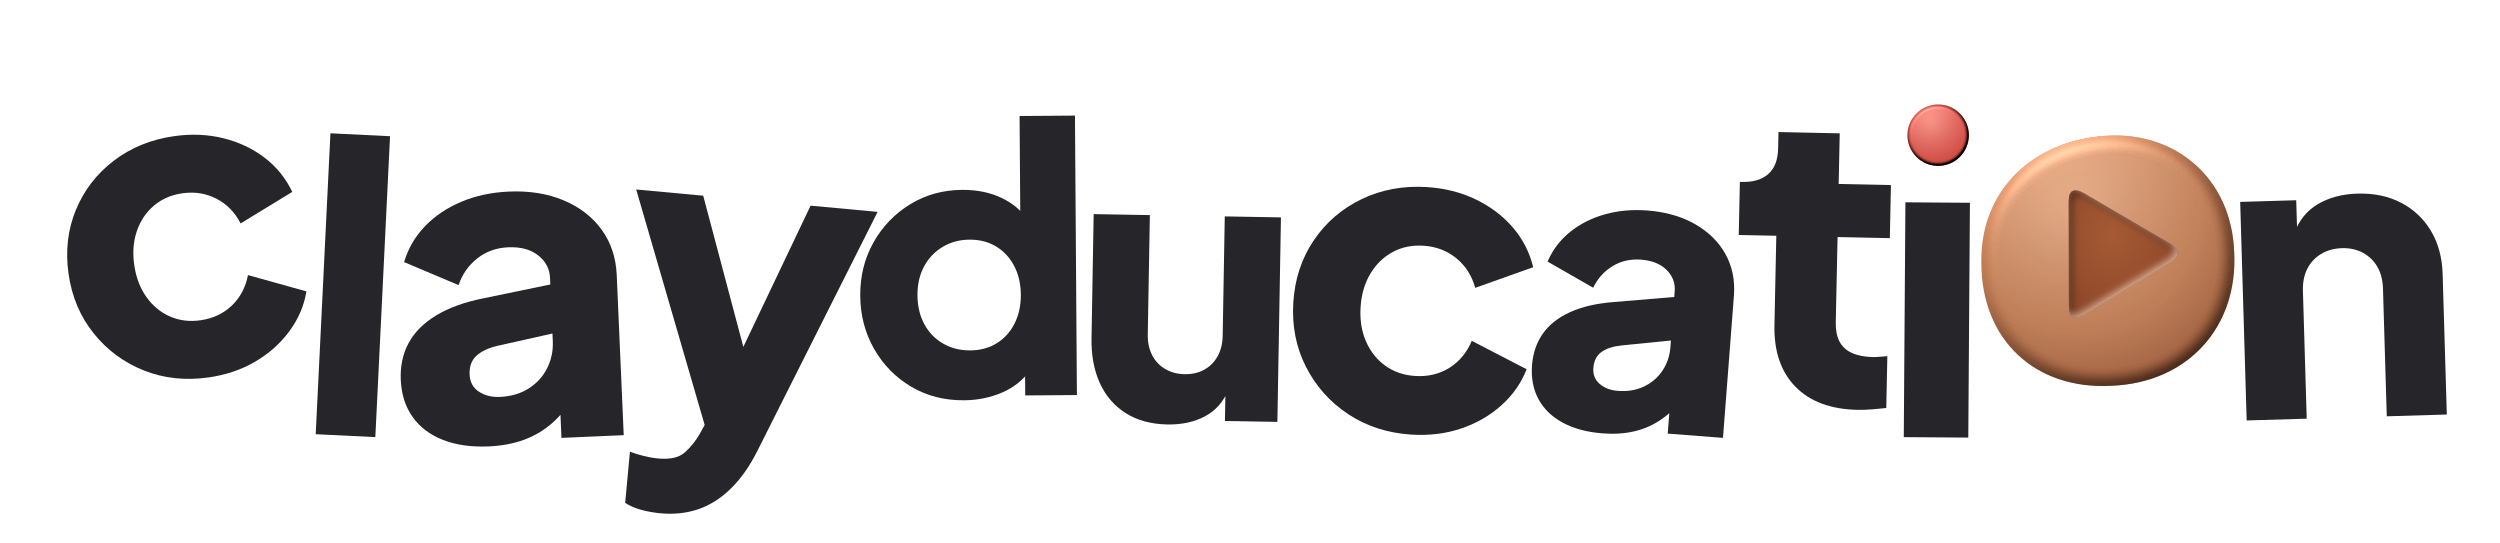
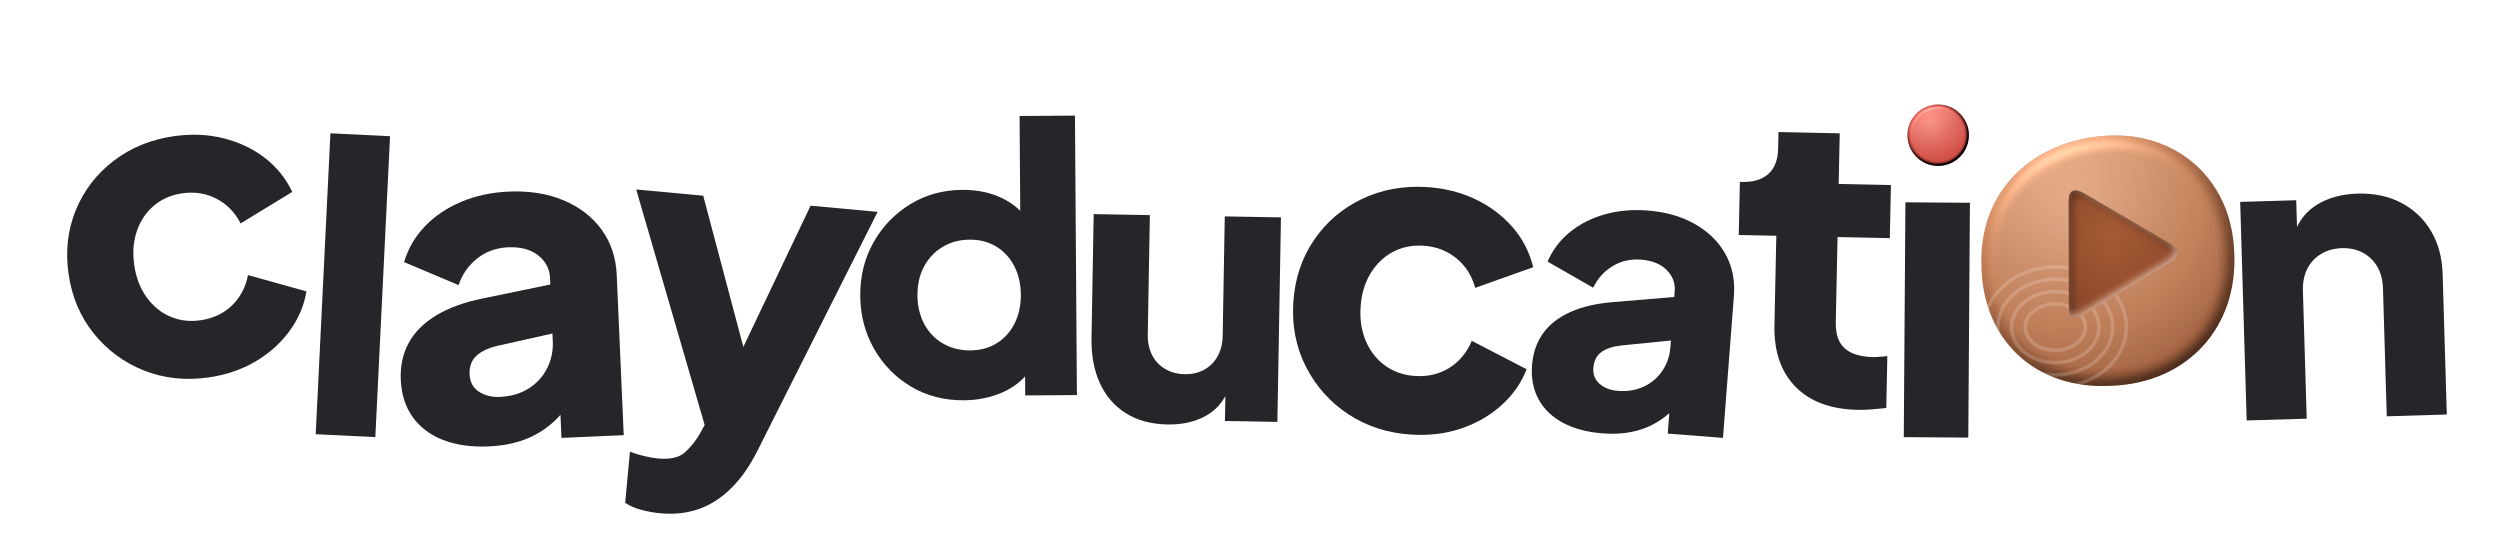
<svg xmlns="http://www.w3.org/2000/svg" viewBox="-80 -1000 5993 1300" role="img" aria-label="Clayducation">
  <defs>
    <filter id="clay" x="-20%" y="-20%" width="140%" height="140%" color-interpolation-filters="sRGB">
      <feGaussianBlur in="SourceAlpha" stdDeviation="5" result="b" />
      <feSpecularLighting in="b" surfaceScale="5" specularConstant=".55" specularExponent="14" lighting-color="#fff5ea" result="s">
        <fePointLight x="40" y="-60" z="160" />
      </feSpecularLighting>
      <feComposite in="s" in2="SourceAlpha" operator="in" result="s2" />
      <feDiffuseLighting in="b" surfaceScale="5" diffuseConstant="1.05" lighting-color="#fff" result="d">
        <feDistantLight azimuth="235" elevation="55" />
      </feDiffuseLighting>
      <feComposite in="d" in2="SourceAlpha" operator="in" result="d2" />
      <feBlend in="SourceGraphic" in2="d2" mode="multiply" result="lit" />
      <feComposite in="lit" in2="s2" operator="arithmetic" k2="1" k3=".5" />
    </filter>
    <filter id="press" x="-20%" y="-20%" width="140%" height="140%" color-interpolation-filters="sRGB">
      <feGaussianBlur in="SourceAlpha" stdDeviation="2.6" result="b" />
      <feOffset in="b" dx="3" dy="4" result="o" />
      <feComposite in="SourceAlpha" in2="o" operator="out" result="e" />
      <feFlood flood-color="#4a2716" flood-opacity=".75" />
      <feComposite in2="e" operator="in" result="sh" />
      <feOffset in="b" dx="-2" dy="-2" result="o2" />
      <feComposite in="SourceAlpha" in2="o2" operator="out" result="e2" />
      <feFlood flood-color="#ffe7d4" flood-opacity=".6" />
      <feComposite in2="e2" operator="in" result="li" />
      <feMerge>
        <feMergeNode in="SourceGraphic" />
        <feMergeNode in="sh" />
        <feMergeNode in="li" />
      </feMerge>
    </filter>
    <radialGradient id="cf" cx="38%" cy="30%" r="80%">
      <stop offset="0" stop-color="#e4a37c" />
      <stop offset=".6" stop-color="#cd8358" />
      <stop offset="1" stop-color="#a95f3c" />
    </radialGradient>
    <radialGradient id="hole" cx="40%" cy="35%" r="75%">
      <stop offset="0" stop-color="#a65a35" />
      <stop offset="1" stop-color="#8a4528" />
    </radialGradient>
+     <clipPath id="peb">
+       <path d="M100 10C150 7 191 41 193 95c3 55-34 96-90 98C48 196 8 160 8 103 7 49 47 13 100 10Z" />
+     </clipPath>
    <radialGradient id="pop" cx="38%" cy="30%" r="80%">
      <stop offset="0" stop-color="#ff8a7f" />
      <stop offset="1" stop-color="#e2433a" />
    </radialGradient>
  </defs>
  <path d="M394.0 12.0 Q312.0 12.0 246.5 -25.5 Q181.0 -63.0 142.5 -128.0 Q104.0 -193.0 104.0 -274.0 Q104.0 -355.0 142.0 -419.5 Q180.0 -484.0 246.0 -521.0 Q312.0 -558.0 394.0 -558.0 Q455.0 -558.0 507.0 -537.0 Q559.0 -516.0 596.0 -478.5 Q633.0 -441.0 649.0 -390.0 L519.0 -334.0 Q505.0 -375.0 471.5 -399.0 Q438.0 -423.0 394.0 -423.0 Q355.0 -423.0 324.5 -404.0 Q294.0 -385.0 276.5 -351.0 Q259.0 -317.0 259.0 -273.0 Q259.0 -229.0 276.5 -195.0 Q294.0 -161.0 324.5 -142.0 Q355.0 -123.0 394.0 -123.0 Q439.0 -123.0 472.0 -147.0 Q505.0 -171.0 519.0 -212.0 L649.0 -155.0 Q634.0 -107.0 597.0 -69.0 Q560.0 -31.0 508.0 -9.5 Q456.0 12.0 394.0 12.0 Z" fill="#26262a" transform="rotate(-8.1 376.5 -273.0) translate(376.5 -383.0) scale(1.025) translate(-376.5 273.0)" />
  <path d="M688.8 -0.0 L688.8 -757.0 L838.8 -757.0 L838.8 -0.0 Z" fill="#26262a" transform="rotate(2.8 763.8 -273.0) translate(763.8 -215.7) scale(0.954) translate(-763.8 273.0)" />
  <path d="M1081.3 12.0 Q1022.3 12.0 979.3 -7.0 Q936.3 -26.0 913.3 -61.5 Q890.3 -97.0 890.3 -146.0 Q890.3 -192.0 911.3 -227.5 Q932.3 -263.0 975.8 -287.0 Q1019.3 -311.0 1084.3 -321.0 L1251.3 -348.0 L1251.3 -238.0 L1111.3 -213.0 Q1079.3 -207.0 1062.3 -192.5 Q1045.3 -178.0 1045.3 -151.0 Q1045.3 -126.0 1064.3 -112.0 Q1083.3 -98.0 1111.3 -98.0 Q1148.3 -98.0 1176.3 -114.0 Q1204.3 -130.0 1219.8 -157.5 Q1235.3 -185.0 1235.3 -218.0 L1235.3 -360.0 Q1235.3 -391.0 1210.8 -412.0 Q1186.3 -433.0 1144.3 -433.0 Q1104.3 -433.0 1073.8 -411.0 Q1043.3 -389.0 1029.3 -353.0 L909.3 -410.0 Q925.3 -456.0 960.3 -489.0 Q995.3 -522.0 1044.3 -540.0 Q1093.3 -558.0 1151.3 -558.0 Q1220.3 -558.0 1273.3 -533.0 Q1326.3 -508.0 1355.8 -463.5 Q1385.3 -419.0 1385.3 -360.0 L1385.3 -0.0 L1245.3 -0.0 L1245.3 -88.0 L1279.3 -94.0 Q1255.3 -58.0 1226.3 -34.5 Q1197.3 -11.0 1161.3 0.5 Q1125.3 12.0 1081.3 12.0 Z" fill="#26262a" transform="rotate(-2.5 1148.8 -273.0) translate(1148.8 -236.8) scale(1.067) translate(-1148.8 273.0)" />
  <path d="M1550.6 220.0 Q1526.6 220.0 1504.1 216.0 Q1481.6 212.0 1464.6 203.0 L1464.6 80.0 Q1478.6 84.0 1497.6 87.0 Q1516.6 90.0 1532.6 90.0 Q1576.6 90.0 1595.6 69.5 Q1614.6 49.0 1626.6 23.0 L1663.6 -62.0 L1661.6 63.0 L1421.6 -546.0 L1582.6 -546.0 L1741.6 -113.0 L1681.6 -113.0 L1840.6 -546.0 L2001.6 -546.0 L1767.6 51.0 Q1745.6 107.0 1713.6 145.0 Q1681.6 183.0 1641.1 201.5 Q1600.6 220.0 1550.6 220.0 Z" fill="#26262a" transform="rotate(5.3 1706.6 -273.0) translate(1706.6 -246.9) scale(1.002) translate(-1706.6 273.0)" />
  <path d="M2226.4 12.0 Q2146.4 12.0 2083.4 -26.0 Q2020.4 -64.0 1983.9 -129.0 Q1947.4 -194.0 1947.4 -273.0 Q1947.4 -353.0 1984.4 -417.5 Q2021.4 -482.0 2084.4 -520.0 Q2147.4 -558.0 2225.4 -558.0 Q2285.4 -558.0 2331.9 -535.5 Q2378.4 -513.0 2405.4 -472.0 L2382.4 -442.0 L2382.4 -757.0 L2532.4 -757.0 L2532.4 -0.0 L2392.4 -0.0 L2392.4 -100.0 L2406.4 -69.0 Q2378.4 -29.0 2330.4 -8.5 Q2282.4 12.0 2226.4 12.0 Z M2244.4 -123.0 Q2285.4 -123.0 2316.4 -142.0 Q2347.4 -161.0 2364.9 -195.0 Q2382.4 -229.0 2382.4 -273.0 Q2382.4 -317.0 2364.9 -351.0 Q2347.4 -385.0 2316.4 -404.0 Q2285.4 -423.0 2244.4 -423.0 Q2203.4 -423.0 2170.9 -403.5 Q2138.4 -384.0 2120.4 -350.5 Q2102.4 -317.0 2102.4 -273.0 Q2102.4 -229.0 2120.4 -195.0 Q2138.4 -161.0 2170.9 -142.0 Q2203.4 -123.0 2244.4 -123.0 Z" fill="#26262a" transform="rotate(-0.4 2250.9 -273.0) translate(2250.9 -292.8) scale(0.885) translate(-2250.9 273.0)" />
  <path d="M2719.0 12.0 Q2653.0 12.0 2606.5 -16.5 Q2560.0 -45.0 2536.0 -96.0 Q2512.0 -147.0 2512.0 -215.0 L2512.0 -546.0 L2662.0 -546.0 L2662.0 -227.0 Q2662.0 -196.0 2674.5 -172.5 Q2687.0 -149.0 2710.0 -136.0 Q2733.0 -123.0 2762.0 -123.0 Q2792.0 -123.0 2814.5 -136.0 Q2837.0 -149.0 2849.5 -172.5 Q2862.0 -196.0 2862.0 -227.0 L2862.0 -546.0 L3012.0 -546.0 L3012.0 -0.0 L2872.0 -0.0 L2872.0 -108.0 L2880.0 -84.0 Q2861.0 -35.0 2818.5 -11.5 Q2776.0 12.0 2719.0 12.0 Z" fill="#26262a" transform="rotate(1.0 2767.5 -273.0) translate(2767.5 -237.6) scale(0.898) translate(-2767.5 273.0)" />
  <path d="M3322.5 12.0 Q3240.5 12.0 3175.0 -25.5 Q3109.5 -63.0 3071.0 -128.0 Q3032.5 -193.0 3032.5 -274.0 Q3032.5 -355.0 3070.5 -419.5 Q3108.5 -484.0 3174.5 -521.0 Q3240.5 -558.0 3322.5 -558.0 Q3383.5 -558.0 3435.5 -537.0 Q3487.5 -516.0 3524.5 -478.5 Q3561.5 -441.0 3577.5 -390.0 L3447.5 -334.0 Q3433.5 -375.0 3400.0 -399.0 Q3366.5 -423.0 3322.5 -423.0 Q3283.5 -423.0 3253.0 -404.0 Q3222.5 -385.0 3205.0 -351.0 Q3187.5 -317.0 3187.5 -273.0 Q3187.5 -229.0 3205.0 -195.0 Q3222.5 -161.0 3253.0 -142.0 Q3283.5 -123.0 3322.5 -123.0 Q3367.5 -123.0 3400.5 -147.0 Q3433.5 -171.0 3447.5 -212.0 L3577.5 -155.0 Q3562.5 -107.0 3525.5 -69.0 Q3488.5 -31.0 3436.5 -9.5 Q3384.5 12.0 3322.5 12.0 Z" fill="#26262a" transform="rotate(3.7 3305.0 -273.0) translate(3305.0 -256.0) scale(1.043) translate(-3305.0 273.0)" />
  <path d="M3782.8 12.0 Q3723.8 12.0 3680.8 -7.0 Q3637.8 -26.0 3614.8 -61.5 Q3591.8 -97.0 3591.8 -146.0 Q3591.8 -192.0 3612.8 -227.5 Q3633.8 -263.0 3677.3 -287.0 Q3720.8 -311.0 3785.8 -321.0 L3952.8 -348.0 L3952.8 -238.0 L3812.8 -213.0 Q3780.8 -207.0 3763.8 -192.5 Q3746.8 -178.0 3746.8 -151.0 Q3746.8 -126.0 3765.8 -112.0 Q3784.8 -98.0 3812.8 -98.0 Q3849.8 -98.0 3877.8 -114.0 Q3905.8 -130.0 3921.3 -157.5 Q3936.8 -185.0 3936.8 -218.0 L3936.8 -360.0 Q3936.8 -391.0 3912.3 -412.0 Q3887.8 -433.0 3845.8 -433.0 Q3805.8 -433.0 3775.3 -411.0 Q3744.8 -389.0 3730.8 -353.0 L3610.8 -410.0 Q3626.8 -456.0 3661.8 -489.0 Q3696.8 -522.0 3745.8 -540.0 Q3794.8 -558.0 3852.8 -558.0 Q3921.8 -558.0 3974.8 -533.0 Q4027.8 -508.0 4057.3 -463.5 Q4086.8 -419.0 4086.8 -360.0 L4086.8 -0.0 L3946.8 -0.0 L3946.8 -88.0 L3980.8 -94.0 Q3956.8 -58.0 3927.8 -34.5 Q3898.8 -11.0 3862.8 0.5 Q3826.8 12.0 3782.8 12.0 Z" fill="#26262a" transform="rotate(4.4 3845.3 -273.0) translate(3845.3 -226.1) scale(0.949) translate(-3845.3 273.0)" />
  <path d="M4380.7 6.0 Q4281.7 6.0 4227.2 -47.5 Q4172.7 -101.0 4172.7 -197.0 L4172.7 -416.0 L4080.7 -416.0 L4080.7 -546.0 L4085.7 -546.0 Q4127.7 -546.0 4150.2 -567.0 Q4172.7 -588.0 4172.7 -630.0 L4172.7 -670.0 L4322.7 -670.0 L4322.7 -546.0 L4450.7 -546.0 L4450.7 -416.0 L4322.7 -416.0 L4322.7 -207.0 Q4322.7 -179.0 4332.7 -160.5 Q4342.7 -142.0 4363.7 -133.0 Q4384.7 -124.0 4415.7 -124.0 Q4422.7 -124.0 4431.7 -125.0 Q4440.7 -126.0 4450.7 -127.0 L4450.7 -0.0 Q4435.7 2.0 4416.7 4.0 Q4397.7 6.0 4380.7 6.0 Z" fill="#26262a" transform="rotate(1.2 4273.2 -273.0) translate(4273.2 -292.8) scale(0.979) translate(-4273.2 273.0)" />
  <path d="M4488.3 -0.0 L4488.3 -546.0 L4638.3 -546.0 L4638.3 -0.0 Z" fill="#26262a" transform="rotate(0.4 4563.3 -273.0) translate(4563.3 -233.0) scale(1.031) translate(-4563.3 273.0)" />
  <g transform="rotate(0.4 4563.3 -273.0) translate(0 40.0) translate(4483.3 -796.0) scale(0.800)">
    <circle cx="100" cy="100" r="92" fill="url(#pop)" filter="url(#clay)" />
  </g>
  <g transform="translate(4643.5 -707.5) rotate(-0.1 327.6 327.6) scale(3.276)">
    <path d="M100 10C150 7 191 41 193 95c3 55-34 96-90 98C48 196 8 160 8 103 7 49 47 13 100 10Z" fill="url(#cf)" filter="url(#clay)" />
+     <g clip-path="url(#peb)" fill="none" stroke="#fff3e8" stroke-opacity=".2" stroke-width="2.6">
+       <ellipse cx="62" cy="150" rx="22" ry="17" />
+       <ellipse cx="62" cy="150" rx="32" ry="26" />
+       <ellipse cx="62" cy="150" rx="42" ry="35" />
+       <ellipse cx="62" cy="150" rx="52" ry="44" />
+     </g>
    <path d="M72 58Q72 46 83 52L146 89Q157 96 146 103L83 141Q72 147 72 135Z" fill="url(#hole)" filter="url(#press)" />
  </g>
  <path d="M5287.7 -0.0 L5287.7 -546.0 L5427.7 -546.0 L5427.7 -438.0 L5419.7 -462.0 Q5438.7 -511.0 5481.2 -534.5 Q5523.7 -558.0 5580.7 -558.0 Q5642.7 -558.0 5689.2 -532.0 Q5735.7 -506.0 5761.7 -459.5 Q5787.7 -413.0 5787.7 -350.7 L5787.7 -0.0 L5637.7 -0.0 L5637.7 -319.0 Q5637.7 -351.0 5625.2 -374.0 Q5612.7 -397.0 5590.1 -410.0 Q5567.5 -423.0 5538.1 -423.0 Q5508.7 -423.0 5485.7 -410.0 Q5462.7 -397.0 5450.2 -374.0 Q5437.7 -351.0 5437.7 -319.0 L5437.7 -0.0 Z" fill="#26262a" transform="rotate(-1.7 5532.2 -273.0) translate(5532.2 -261.0) scale(0.960) translate(-5532.2 273.0)" />
</svg>
